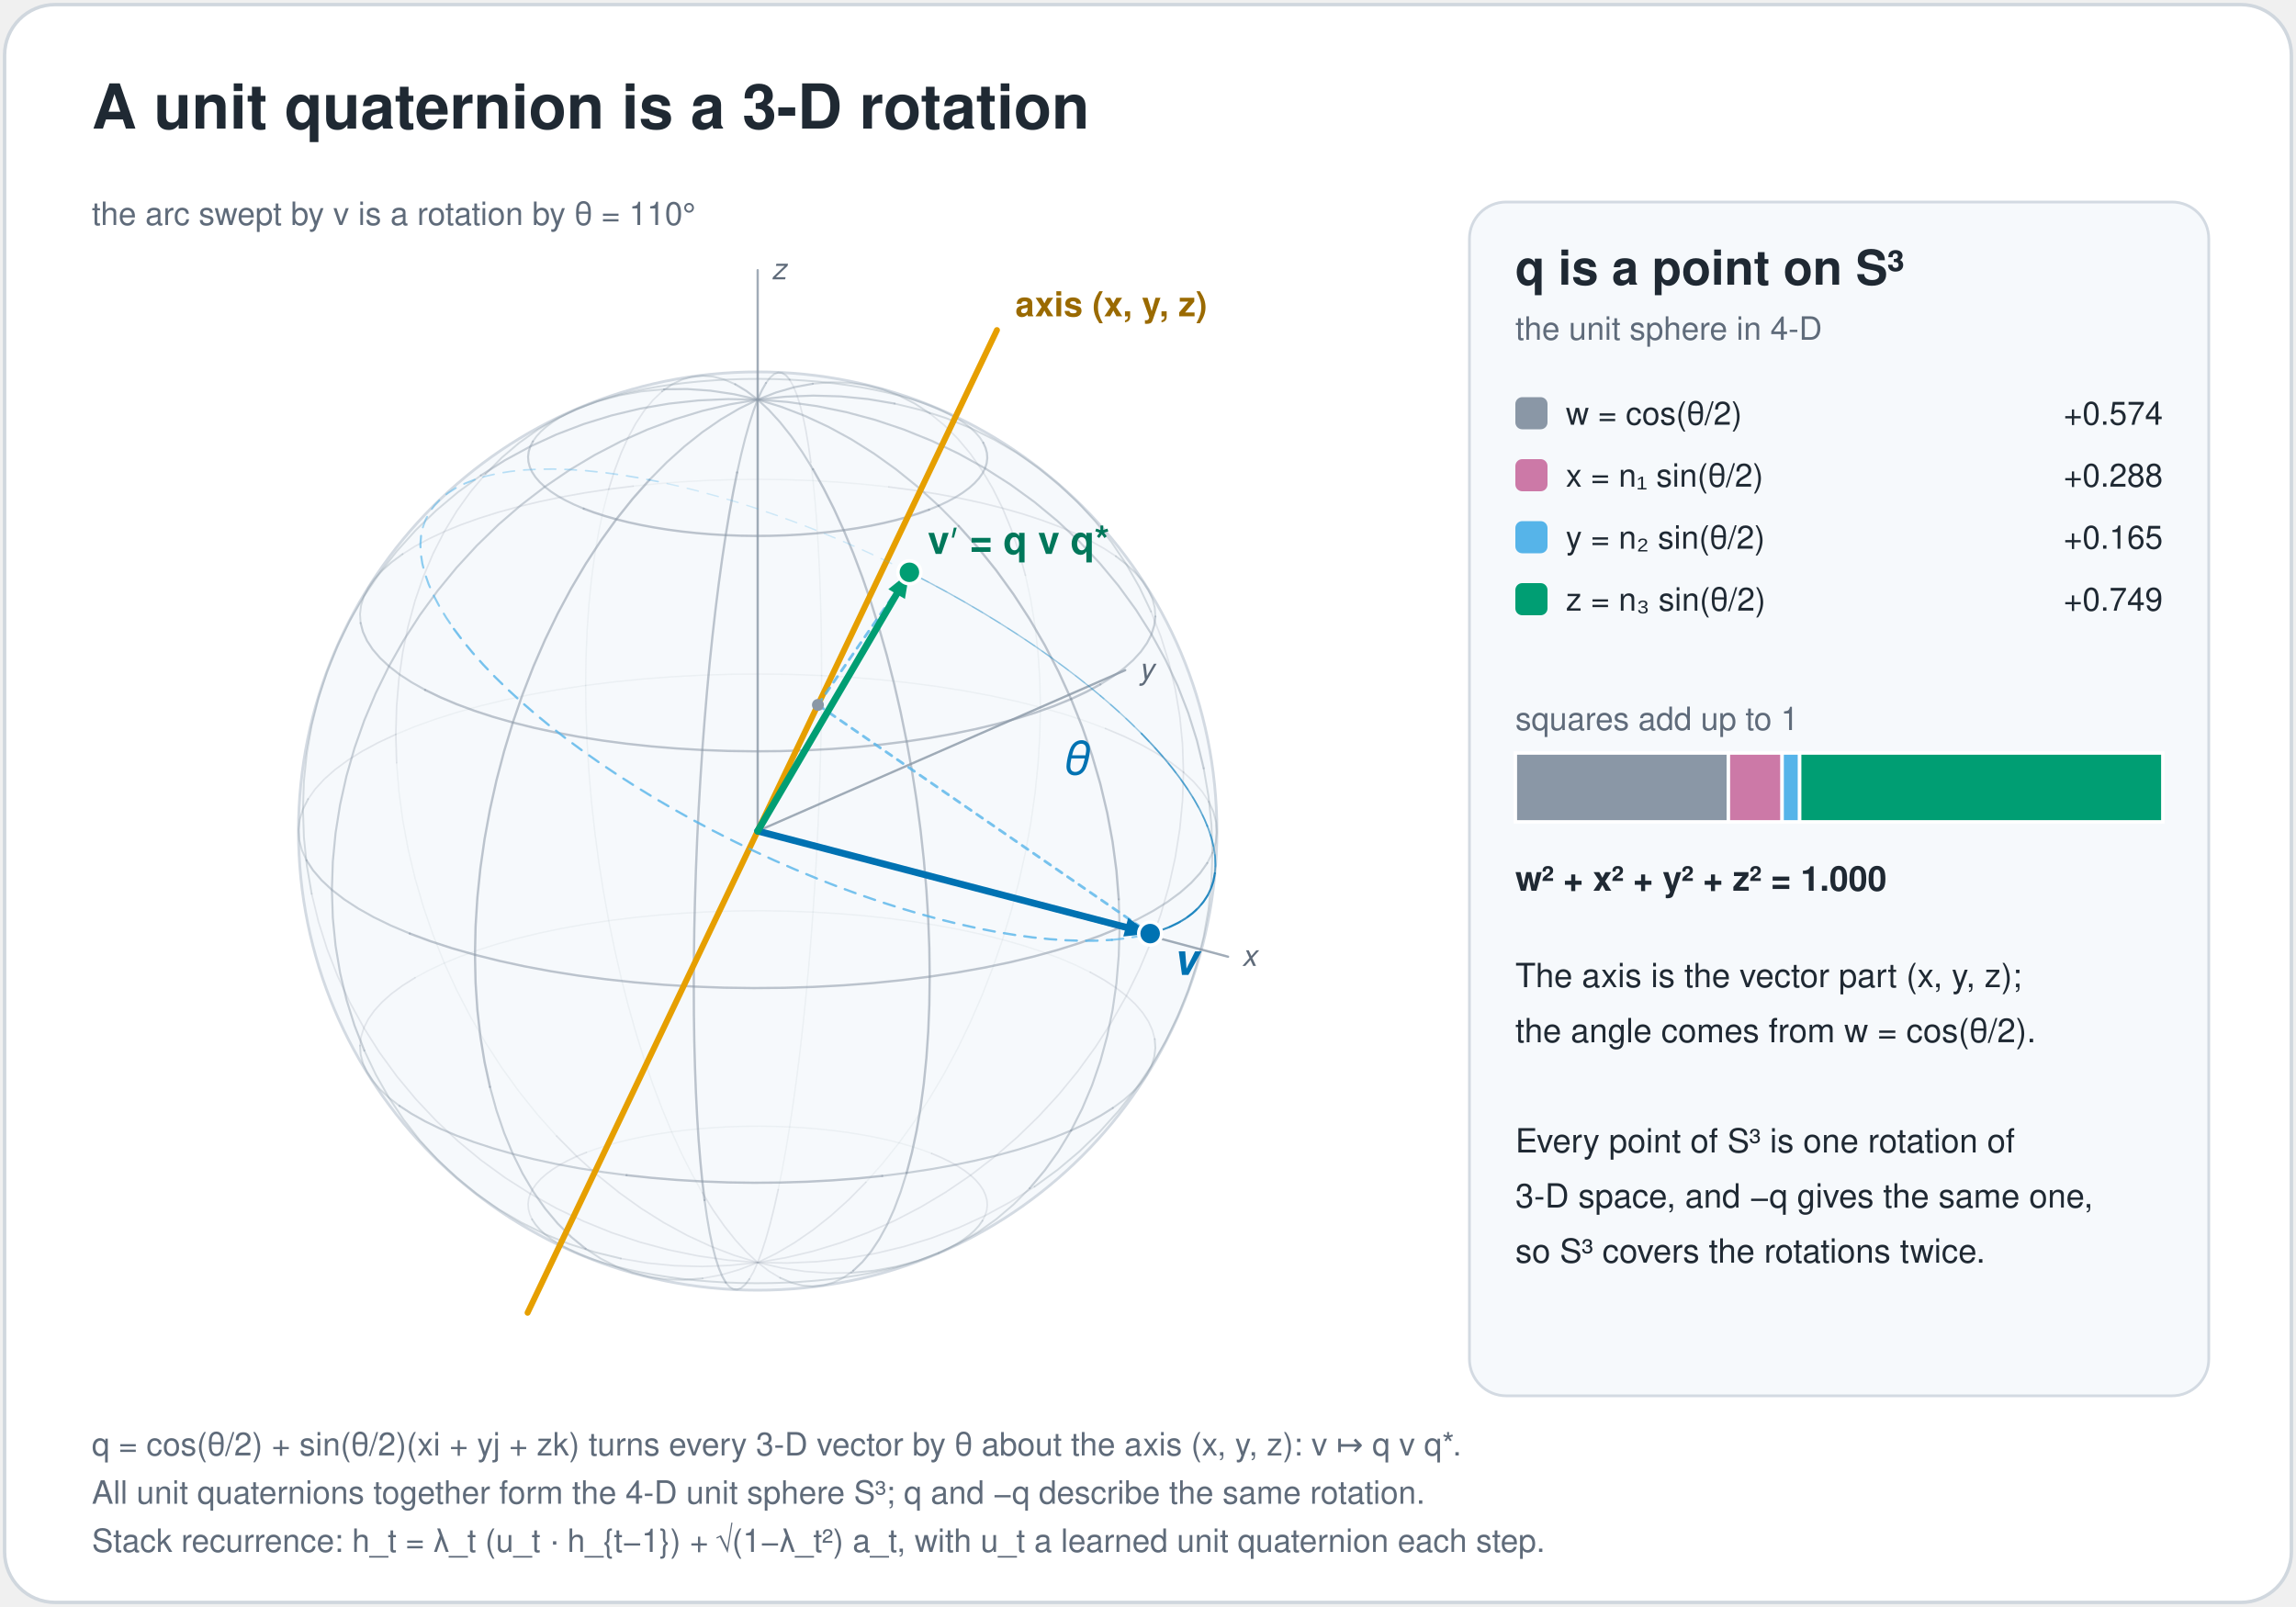
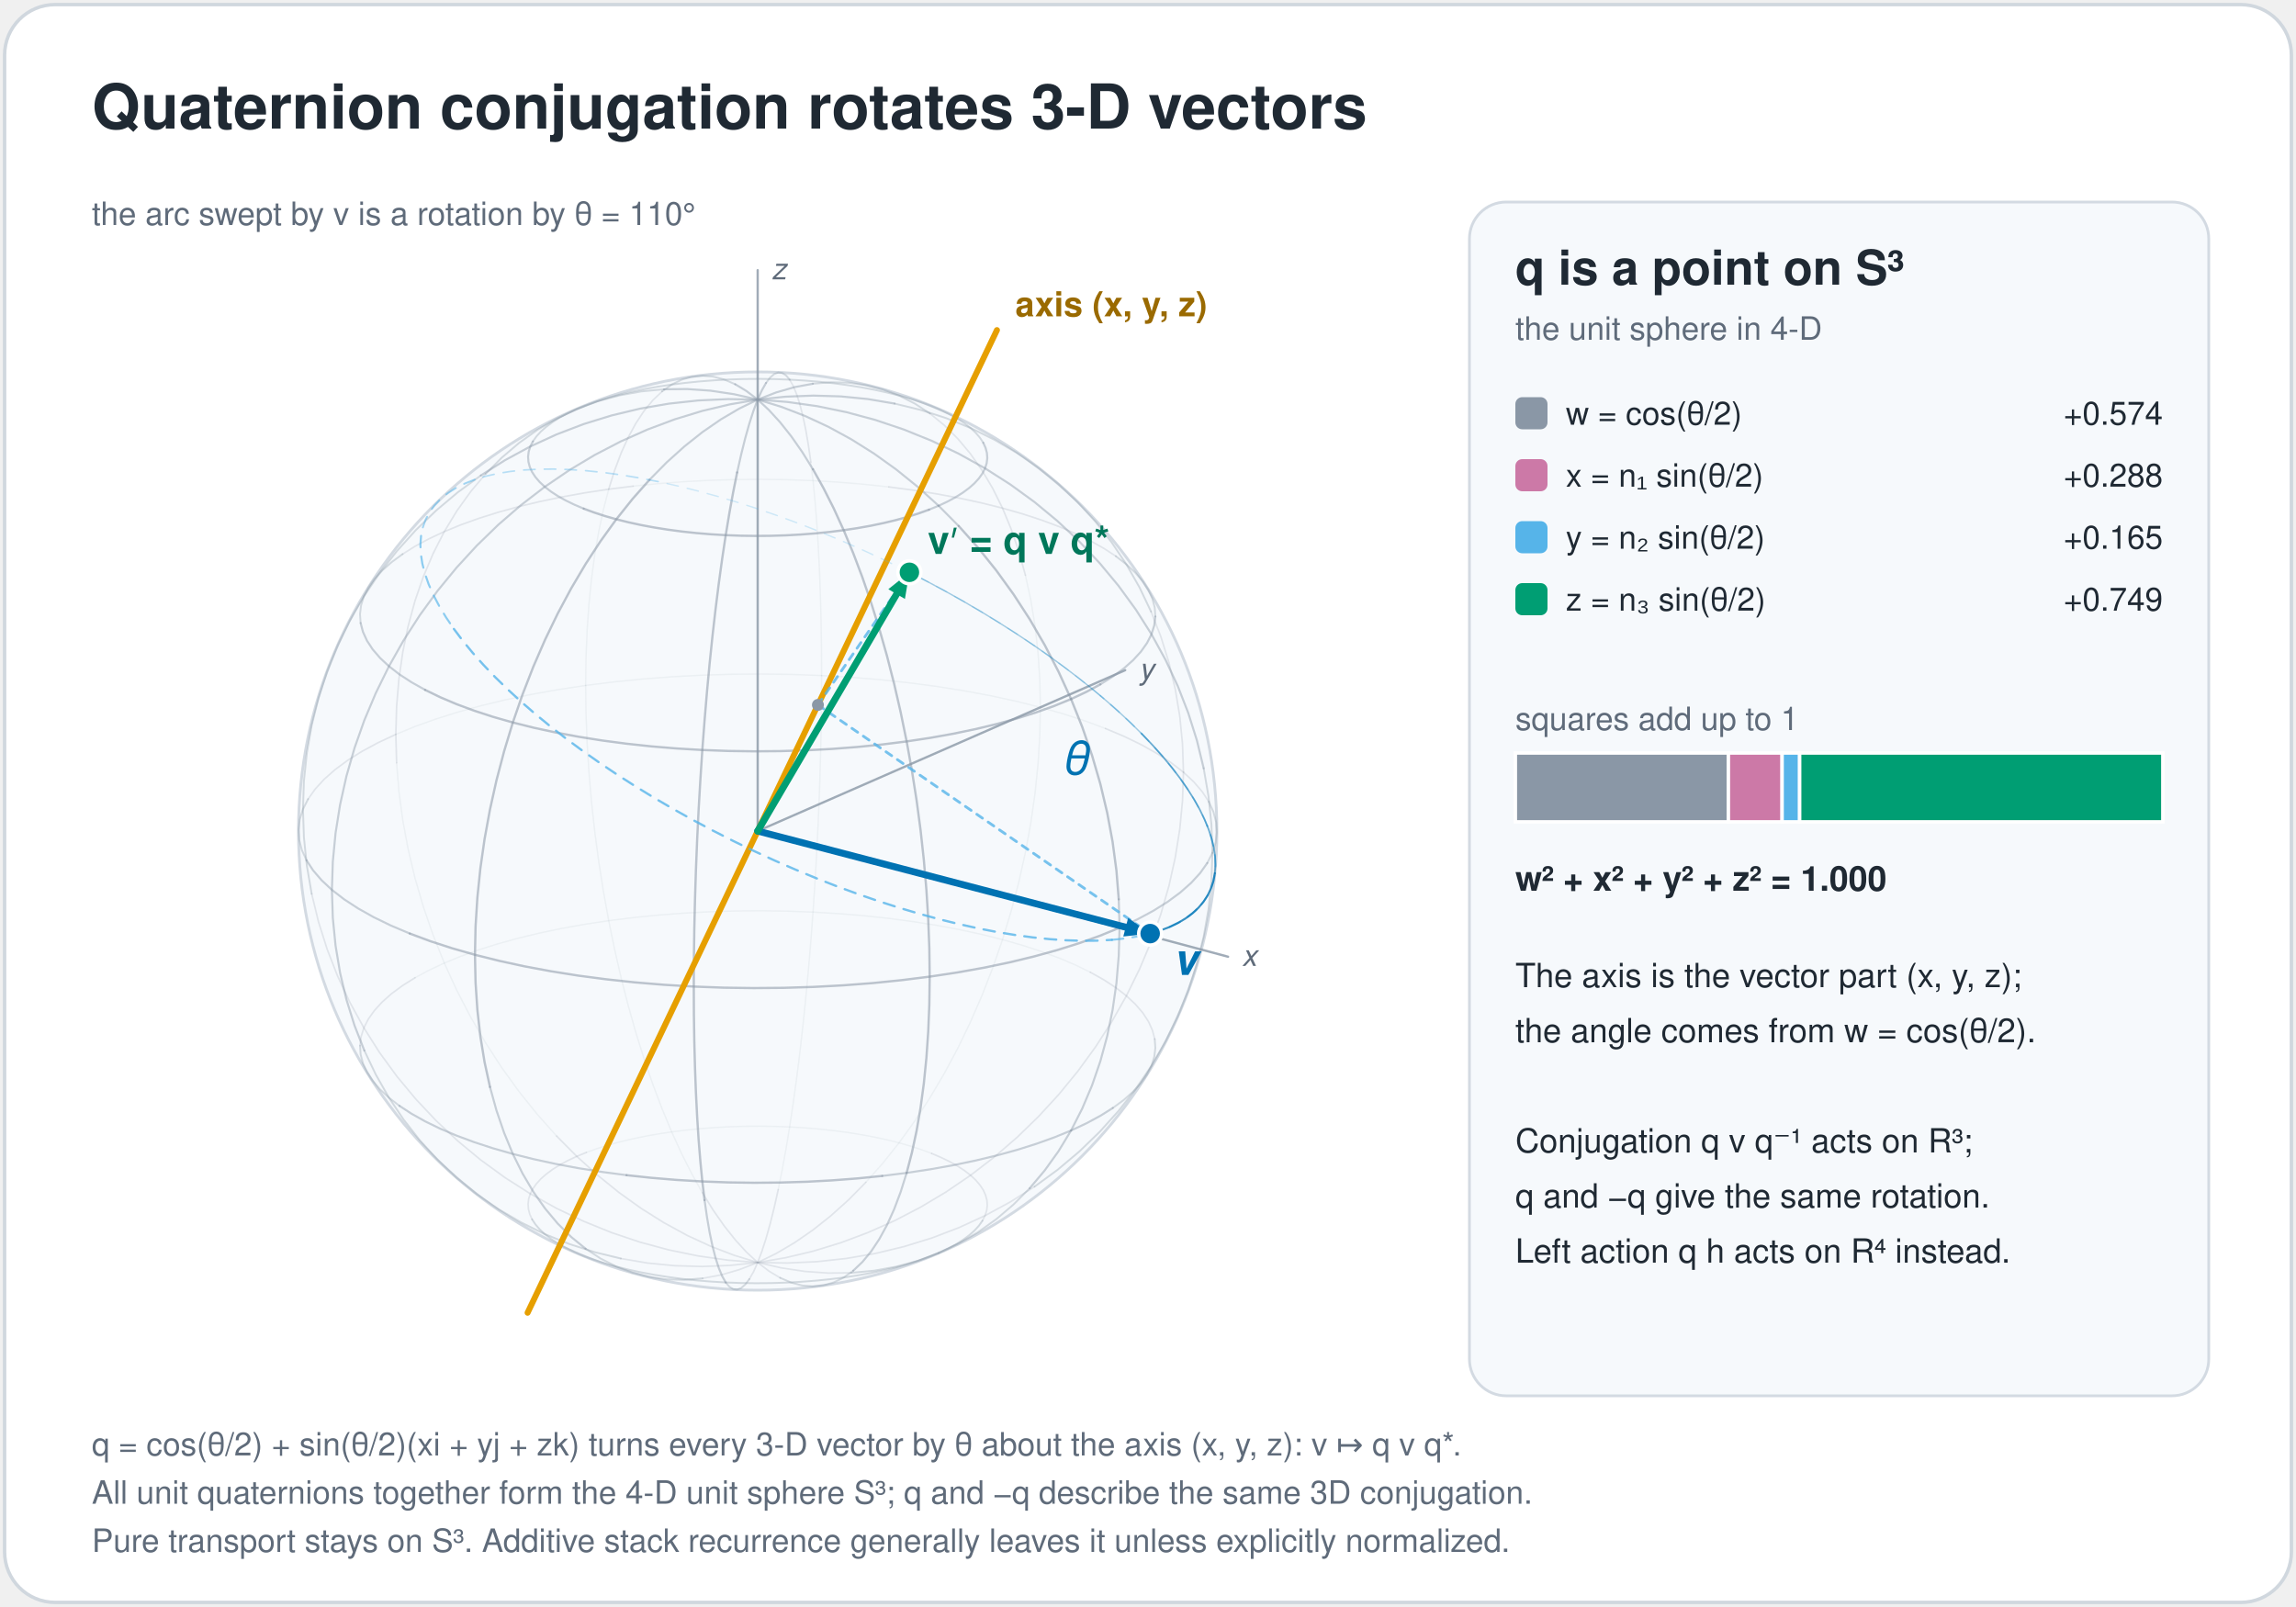
- <svg xmlns="http://www.w3.org/2000/svg" viewBox="0 0 1000 700" width="900" height="630" role="img" aria-labelledby="t d" font-family="-apple-system, BlinkMacSystemFont, 'Segoe UI', Helvetica, Arial, sans-serif">
+ <svg xmlns="http://www.w3.org/2000/svg" viewBox="0 0 1000 700" width="900" height="630" role="img" aria-labelledby="t d" font-family="-apple-system, BlinkMacSystemFont, 'Segoe UI', Helvetica, Arial, 'DejaVu Sans', sans-serif">
  <rect x="2" y="2" width="996" height="696" rx="22" fill="#ffffff" stroke="#d0d7de" stroke-width="1.5" />
-   <text x="40" y="56" font-size="27" font-weight="700" fill="#1f2933">A unit quaternion is a 3-D rotation</text>
+   <text x="40" y="56" font-size="27" font-weight="700" fill="#1f2933">Quaternion conjugation rotates 3-D vectors</text>
  <circle cx="330" cy="362" r="200" fill="#f6f9fc" fill-opacity="1" stroke="#d3dae2" stroke-width="1.2" stroke-opacity="1" />
  <path d="M405.76 502.43 L401.33 500.79 L396.59 499.24 L391.57 497.81 L386.28 496.49 L380.75 495.29 L375.01 494.22 L369.07 493.28 L362.97 492.47 L356.72 491.8 L350.36 491.27 L343.92 490.89 L337.41 490.65 L330.87 490.56 L324.33 490.61 L317.81 490.81 L311.35 491.16 L304.96 491.65 L298.68 492.28 L292.54 493.05 L286.56 493.95 L280.76 494.99 L275.17 496.16 L269.82 497.44 L264.72 498.85 L259.91 500.36 L255.39 501.99" fill="none" fill-opacity="1" stroke="#8a97a6" stroke-width="0.6" stroke-opacity="0.1" stroke-linecap="round" stroke-linejoin="round" />
  <path d="M427.9 531.72 L429.03 529.52 L429.73 527.29 L430 525.06 L429.84 522.82 L429.25 520.59 L428.25 518.38 L426.81 516.2 L424.97 514.05 L422.72 511.95 L420.07 509.9 L417.04 507.92 L413.63 506.01 L409.86 504.18 L405.76 502.43" fill="none" fill-opacity="1" stroke="#8a97a6" stroke-width="0.7" stroke-opacity="0.21" stroke-linecap="round" stroke-linejoin="round" />
  <path d="M255.39 501.99 L251.2 503.7 L247.34 505.51 L243.84 507.4 L240.7 509.37 L237.95 511.4 L235.59 513.48 L233.64 515.62 L232.1 517.79 L230.97 520 L230.27 522.22 L230 524.46 L230.16 526.7 L230.75 528.93 L231.75 531.14" fill="none" fill-opacity="1" stroke="#8a97a6" stroke-width="0.7" stroke-opacity="0.21" stroke-linecap="round" stroke-linejoin="round" />
  <path d="M408.8 545.82 L412.66 544.01 L416.16 542.12 L419.3 540.15 L422.05 538.12 L424.41 536.04 L426.36 533.9 L427.9 531.72" fill="none" fill-opacity="1" stroke="#8a97a6" stroke-width="0.8" stroke-opacity="0.33" stroke-linecap="round" stroke-linejoin="round" />
  <path d="M231.75 531.14 L233.19 533.32 L235.03 535.47 L237.28 537.57 L239.93 539.62 L242.96 541.6 L246.37 543.51 L250.14 545.34 L254.24 547.09 L258.67 548.73 L263.41 550.28 L268.43 551.71 L273.72 553.03 L279.25 554.23 L284.99 555.3 L290.93 556.24 L297.03 557.05 L303.28 557.72 L309.64 558.24 L316.08 558.63 L322.59 558.87 L329.13 558.96 L335.67 558.91 L342.19 558.71 L348.65 558.36 L355.04 557.87 L361.32 557.24 L367.46 556.47 L373.44 555.57 L379.24 554.53 L384.83 553.36 L390.18 552.07 L395.28 550.67 L400.09 549.15 L404.61 547.53 L408.8 545.82" fill="none" fill-opacity="1" stroke="#8a97a6" stroke-width="0.8" stroke-opacity="0.33" stroke-linecap="round" stroke-linejoin="round" />
  <path d="M474.85 423.49 L468.33 420.32 L461.21 417.3 L453.54 414.45 L445.33 411.77 L436.64 409.29 L427.48 407 L417.91 404.93 L407.96 403.07 L397.68 401.44 L387.1 400.04 L376.29 398.88 L365.27 397.97 L354.11 397.31 L342.84 396.89 L331.51 396.73 L320.18 396.82 L308.89 397.17 L297.69 397.77 L286.63 398.62 L275.76 399.71 L265.12 401.04 L254.75 402.61 L244.71 404.41 L235.03 406.43 L225.76 408.66 L216.94 411.09 L208.6 413.72 L200.78 416.52 L193.51 419.5 L186.83 422.63 L180.76 425.9" fill="none" fill-opacity="1" stroke="#8a97a6" stroke-width="0.6" stroke-opacity="0.1" stroke-linecap="round" stroke-linejoin="round" />
  <path d="M502.93 452.61 L501.91 448.75 L500.17 444.92 L497.69 441.14 L494.49 437.42 L490.59 433.78 L486.01 430.23 L480.75 426.8 L474.85 423.49" fill="none" fill-opacity="1" stroke="#8a97a6" stroke-width="0.7" stroke-opacity="0.21" stroke-linecap="round" stroke-linejoin="round" />
  <path d="M180.76 425.9 L175.33 429.31 L170.56 432.82 L166.48 436.44 L163.09 440.14 L160.42 443.91 L158.48 447.72 L157.27 451.58 L156.8 455.45" fill="none" fill-opacity="1" stroke="#8a97a6" stroke-width="0.7" stroke-opacity="0.21" stroke-linecap="round" stroke-linejoin="round" />
  <path d="M484.67 482.63 L489.44 479.12 L493.52 475.5 L496.91 471.8 L499.58 468.03 L501.52 464.21 L502.73 460.36 L503.2 456.49 L502.93 452.61" fill="none" fill-opacity="1" stroke="#8a97a6" stroke-width="0.8" stroke-opacity="0.33" stroke-linecap="round" stroke-linejoin="round" />
  <path d="M156.8 455.45 L157.07 459.33 L158.09 463.19 L159.83 467.02 L162.31 470.8 L165.51 474.52 L169.41 478.16 L173.99 481.71" fill="none" fill-opacity="1" stroke="#8a97a6" stroke-width="0.8" stroke-opacity="0.33" stroke-linecap="round" stroke-linejoin="round" />
  <path d="M466.49 492.44 L473.17 489.31 L479.24 486.04 L484.67 482.63" fill="none" fill-opacity="1" stroke="#8a97a6" stroke-width="0.9" stroke-opacity="0.44" stroke-linecap="round" stroke-linejoin="round" />
  <path d="M173.99 481.71 L179.25 485.14 L185.15 488.45 L191.67 491.62 L198.79 494.64 L206.46 497.49 L214.67 500.17 L223.36 502.65 L232.52 504.94 L242.09 507.01 L252.04 508.87 L262.32 510.5 L272.9 511.9" fill="none" fill-opacity="1" stroke="#8a97a6" stroke-width="0.9" stroke-opacity="0.44" stroke-linecap="round" stroke-linejoin="round" />
  <path d="M384.24 512.23 L394.88 510.9 L405.25 509.33 L415.29 507.53 L424.97 505.51 L434.24 503.28 L443.06 500.85 L451.4 498.22 L459.22 495.42 L466.49 492.44" fill="none" fill-opacity="1" stroke="#8a97a6" stroke-width="0.9" stroke-opacity="0.44" stroke-linecap="round" stroke-linejoin="round" />
  <path d="M272.9 511.9 L283.71 513.05 L294.73 513.97 L305.89 514.63 L317.16 515.05 L328.49 515.21 L339.82 515.11 L351.11 514.77 L362.31 514.17 L373.37 513.32 L384.24 512.23" fill="none" fill-opacity="1" stroke="#8a97a6" stroke-width="1" stroke-opacity="0.55" stroke-linecap="round" stroke-linejoin="round" />
  <path d="M481.51 317.35 L472.65 314.05 L463.18 310.97 L453.13 308.1 L442.56 305.46 L431.51 303.06 L420.02 300.92 L408.15 299.03 L395.94 297.42 L383.45 296.08 L370.73 295.03 L357.83 294.26 L344.82 293.78 L331.75 293.6 L318.66 293.71 L305.63 294.11 L292.7 294.8 L279.92 295.77 L267.37 297.04 L255.08 298.58 L243.11 300.39 L231.52 302.46 L220.34 304.79 L209.64 307.37 L199.45 310.18 L189.82 313.21 L180.79 316.45 L172.4 319.89" fill="none" fill-opacity="1" stroke="#8a97a6" stroke-width="0.6" stroke-opacity="0.1" stroke-linecap="round" stroke-linejoin="round" />
  <path d="M526.49 349.24 L523.63 344.87 L519.94 340.58 L515.44 336.38 L510.14 332.28 L504.07 328.32 L497.26 324.49 L489.73 320.83 L481.51 317.35" fill="none" fill-opacity="1" stroke="#8a97a6" stroke-width="0.7" stroke-opacity="0.21" stroke-linecap="round" stroke-linejoin="round" />
  <path d="M172.4 319.89 L164.68 323.5 L157.67 327.28 L151.4 331.21 L145.9 335.27 L141.18 339.45 L137.27 343.72 L134.19 348.07" fill="none" fill-opacity="1" stroke="#8a97a6" stroke-width="0.7" stroke-opacity="0.21" stroke-linecap="round" stroke-linejoin="round" />
  <path d="M525.81 375.93 L528.05 371.52 L529.45 367.07 L529.99 362.6 L529.68 358.12 L528.51 353.66 L526.49 349.24" fill="none" fill-opacity="1" stroke="#8a97a6" stroke-width="0.8" stroke-opacity="0.33" stroke-linecap="round" stroke-linejoin="round" />
  <path d="M134.19 348.07 L131.95 352.48 L130.55 356.93 L130.01 361.4 L130.32 365.88 L131.49 370.34 L133.51 374.76" fill="none" fill-opacity="1" stroke="#8a97a6" stroke-width="0.8" stroke-opacity="0.33" stroke-linecap="round" stroke-linejoin="round" />
  <path d="M487.6 404.11 L495.32 400.5 L502.33 396.72 L508.6 392.79 L514.1 388.73 L518.82 384.55 L522.73 380.28 L525.81 375.93" fill="none" fill-opacity="1" stroke="#8a97a6" stroke-width="0.9" stroke-opacity="0.44" stroke-linecap="round" stroke-linejoin="round" />
  <path d="M133.51 374.76 L136.37 379.13 L140.06 383.42 L144.56 387.62 L149.86 391.72 L155.93 395.68 L162.74 399.51 L170.27 403.17 L178.49 406.65" fill="none" fill-opacity="1" stroke="#8a97a6" stroke-width="0.9" stroke-opacity="0.44" stroke-linecap="round" stroke-linejoin="round" />
  <path d="M178.49 406.65 L187.35 409.95 L196.82 413.03 L206.87 415.9 L217.44 418.54 L228.49 420.94 L239.98 423.08 L251.85 424.97 L264.06 426.58 L276.55 427.92 L289.27 428.97 L302.17 429.74 L315.18 430.22 L328.25 430.4 L341.34 430.29 L354.37 429.89 L367.3 429.2 L380.08 428.23 L392.63 426.96 L404.92 425.42 L416.89 423.61 L428.48 421.54 L439.66 419.21 L450.36 416.63 L460.55 413.82 L470.18 410.79 L479.21 407.55 L487.6 404.11" fill="none" fill-opacity="1" stroke="#8a97a6" stroke-width="1" stroke-opacity="0.55" stroke-linecap="round" stroke-linejoin="round" />
  <path d="M387.1 212.1 L376.29 210.95 L365.27 210.03 L354.11 209.37 L342.84 208.95 L331.51 208.79 L320.18 208.89 L308.89 209.23 L297.69 209.83 L286.63 210.68 L275.76 211.77" fill="none" fill-opacity="1" stroke="#8a97a6" stroke-width="0.6" stroke-opacity="0.1" stroke-linecap="round" stroke-linejoin="round" />
  <path d="M486.01 242.29 L480.75 238.86 L474.85 235.55 L468.33 232.38 L461.21 229.36 L453.54 226.51 L445.33 223.83 L436.64 221.35 L427.48 219.06 L417.91 216.99 L407.96 215.13 L397.68 213.5 L387.1 212.1" fill="none" fill-opacity="1" stroke="#8a97a6" stroke-width="0.7" stroke-opacity="0.21" stroke-linecap="round" stroke-linejoin="round" />
  <path d="M275.76 211.77 L265.12 213.1 L254.75 214.67 L244.71 216.47 L235.03 218.49 L225.76 220.72 L216.94 223.15 L208.6 225.78 L200.78 228.58 L193.51 231.56 L186.83 234.69 L180.76 237.96 L175.33 241.37" fill="none" fill-opacity="1" stroke="#8a97a6" stroke-width="0.7" stroke-opacity="0.21" stroke-linecap="round" stroke-linejoin="round" />
  <path d="M503.2 268.55 L502.93 264.67 L501.91 260.81 L500.17 256.98 L497.69 253.2 L494.49 249.48 L490.59 245.84 L486.01 242.29" fill="none" fill-opacity="1" stroke="#8a97a6" stroke-width="0.8" stroke-opacity="0.33" stroke-linecap="round" stroke-linejoin="round" />
  <path d="M175.33 241.37 L170.56 244.88 L166.48 248.5 L163.09 252.2 L160.42 255.97 L158.48 259.79 L157.27 263.64 L156.8 267.51 L157.07 271.39" fill="none" fill-opacity="1" stroke="#8a97a6" stroke-width="0.8" stroke-opacity="0.33" stroke-linecap="round" stroke-linejoin="round" />
  <path d="M479.24 298.1 L484.67 294.69 L489.44 291.18 L493.52 287.56 L496.91 283.86 L499.58 280.09 L501.52 276.28 L502.73 272.42 L503.2 268.55" fill="none" fill-opacity="1" stroke="#8a97a6" stroke-width="0.9" stroke-opacity="0.44" stroke-linecap="round" stroke-linejoin="round" />
  <path d="M157.07 271.39 L158.09 275.25 L159.83 279.08 L162.31 282.86 L165.51 286.58 L169.41 290.22 L173.99 293.77 L179.25 297.2 L185.15 300.51" fill="none" fill-opacity="1" stroke="#8a97a6" stroke-width="0.9" stroke-opacity="0.44" stroke-linecap="round" stroke-linejoin="round" />
  <path d="M466.49 304.5 L473.17 301.37 L479.24 298.1" fill="none" fill-opacity="1" stroke="#8a97a6" stroke-width="1" stroke-opacity="0.55" stroke-linecap="round" stroke-linejoin="round" />
  <path d="M185.15 300.51 L191.67 303.68 L198.79 306.7 L206.46 309.55 L214.67 312.23 L223.36 314.71 L232.52 317 L242.09 319.07 L252.04 320.93 L262.32 322.56 L272.9 323.96 L283.71 325.12 L294.73 326.03 L305.89 326.69 L317.16 327.11 L328.49 327.27 L339.82 327.18 L351.11 326.83 L362.31 326.23 L373.37 325.38 L384.24 324.29 L394.88 322.96 L405.25 321.39 L415.29 319.59 L424.97 317.57 L434.24 315.34 L443.06 312.91 L451.4 310.28 L459.22 307.48 L466.49 304.5" fill="none" fill-opacity="1" stroke="#8a97a6" stroke-width="1" stroke-opacity="0.55" stroke-linecap="round" stroke-linejoin="round" />
  <path d="M428.25 192.86 L426.81 190.68 L424.97 188.53 L422.72 186.43 L420.07 184.38 L417.04 182.4 L413.63 180.49 L409.86 178.66 L405.76 176.91 L401.33 175.27 L396.59 173.72 L391.57 172.29 L386.28 170.97 L380.75 169.77 L375.01 168.7 L369.07 167.76 L362.97 166.95 L356.72 166.28 L350.36 165.76 L343.92 165.37 L337.41 165.13 L330.87 165.04 L324.33 165.09 L317.81 165.29 L311.35 165.64 L304.96 166.13 L298.68 166.76 L292.54 167.53 L286.56 168.43 L280.76 169.47 L275.17 170.64 L269.82 171.93 L264.72 173.33 L259.91 174.85 L255.39 176.47 L251.2 178.18 L247.34 179.99 L243.84 181.88 L240.7 183.85 L237.95 185.88 L235.59 187.96 L233.64 190.1 L232.1 192.28" fill="none" fill-opacity="1" stroke="#8a97a6" stroke-width="0.8" stroke-opacity="0.33" stroke-linecap="round" stroke-linejoin="round" />
  <path d="M408.8 220.3 L412.66 218.49 L416.16 216.6 L419.3 214.63 L422.05 212.6 L424.41 210.52 L426.36 208.38 L427.9 206.21 L429.03 204 L429.73 201.78 L430 199.54 L429.84 197.3 L429.25 195.07 L428.25 192.86" fill="none" fill-opacity="1" stroke="#8a97a6" stroke-width="0.9" stroke-opacity="0.44" stroke-linecap="round" stroke-linejoin="round" />
  <path d="M232.1 192.28 L230.97 194.48 L230.27 196.71 L230 198.94 L230.16 201.18 L230.75 203.41 L231.75 205.62 L233.19 207.8 L235.03 209.95 L237.28 212.05 L239.93 214.1 L242.96 216.08 L246.37 217.99 L250.14 219.82 L254.24 221.57" fill="none" fill-opacity="1" stroke="#8a97a6" stroke-width="0.9" stroke-opacity="0.44" stroke-linecap="round" stroke-linejoin="round" />
  <path d="M404.61 222.01 L408.8 220.3" fill="none" fill-opacity="1" stroke="#8a97a6" stroke-width="0.9" stroke-opacity="0.44" stroke-linecap="round" stroke-linejoin="round" />
  <path d="M254.24 221.57 L258.67 223.21 L263.41 224.76 L268.43 226.19 L273.72 227.51 L279.25 228.71 L284.99 229.78 L290.93 230.72 L297.03 231.53 L303.28 232.2 L309.64 232.73 L316.08 233.11 L322.59 233.35 L329.13 233.44 L335.67 233.39 L342.19 233.19 L348.65 232.84 L355.04 232.35 L361.32 231.72 L367.46 230.95 L373.44 230.05 L379.24 229.01 L384.83 227.84 L390.18 226.56 L395.28 225.15 L400.09 223.64 L404.61 222.01" fill="none" fill-opacity="1" stroke="#8a97a6" stroke-width="1" stroke-opacity="0.55" stroke-linecap="round" stroke-linejoin="round" />
  <path d="M172.74 332.27 L173.75 344.78 L175.43 357.36 L177.77 369.96 L180.76 382.53 L184.39 395.01 L188.65 407.35 L193.51 419.5 L198.96 431.4 L204.97 443 L211.51 454.25 L218.56 465.11 L226.09 475.53 L234.06 485.46 L242.44 494.87" fill="none" fill-opacity="1" stroke="#8a97a6" stroke-width="0.6" stroke-opacity="0.1" stroke-linecap="round" stroke-linejoin="round" />
  <path d="M211.51 206.42 L204.97 214.18 L198.96 222.57 L193.51 231.56 L188.65 241.11 L184.39 251.17 L180.76 261.71 L177.77 272.68 L175.43 284.03 L173.75 295.72 L172.74 307.68 L172.4 319.89 L172.74 332.27" fill="none" fill-opacity="1" stroke="#8a97a6" stroke-width="0.7" stroke-opacity="0.21" stroke-linecap="round" stroke-linejoin="round" />
  <path d="M242.44 494.87 L251.2 503.7 L260.29 511.93 L269.69 519.52 L279.34 526.43 L289.21 532.63 L299.25 538.11 L309.43 542.83 L319.69 546.78 L330 549.94 L340.31 552.29 L350.57 553.83 L360.75 554.54 L370.79 554.43" fill="none" fill-opacity="1" stroke="#8a97a6" stroke-width="0.7" stroke-opacity="0.21" stroke-linecap="round" stroke-linejoin="round" />
  <path d="M289.21 169.57 L279.34 170.5 L269.69 172.25 L260.29 174.82 L251.2 178.18 L242.44 182.34 L234.06 187.26 L226.09 192.93 L218.56 199.33 L211.51 206.42" fill="none" fill-opacity="1" stroke="#8a97a6" stroke-width="0.8" stroke-opacity="0.33" stroke-linecap="round" stroke-linejoin="round" />
  <path d="M370.79 554.43 L380.66 553.5 L390.31 551.75 L399.71 549.18 L408.8 545.82 L417.56 541.66 L425.94 536.74 L433.91 531.07 L441.44 524.67 L448.49 517.58" fill="none" fill-opacity="1" stroke="#8a97a6" stroke-width="0.8" stroke-opacity="0.33" stroke-linecap="round" stroke-linejoin="round" />
  <path d="M487.6 404.11 L487.26 391.73" fill="none" fill-opacity="1" stroke="#8a97a6" stroke-width="0.9" stroke-opacity="0.44" stroke-linecap="round" stroke-linejoin="round" />
  <path d="M417.56 229.13 L408.8 220.3 L399.71 212.07 L390.31 204.48 L380.66 197.57 L370.79 191.37 L360.75 185.89 L350.57 181.17 L340.31 177.22 L330 174.06 L319.69 171.71 L309.43 170.17 L299.25 169.46 L289.21 169.57" fill="none" fill-opacity="1" stroke="#8a97a6" stroke-width="0.9" stroke-opacity="0.44" stroke-linecap="round" stroke-linejoin="round" />
  <path d="M448.49 517.58 L455.03 509.82 L461.04 501.43 L466.49 492.44 L471.35 482.89 L475.61 472.83 L479.24 462.29 L482.23 451.32 L484.57 439.97 L486.25 428.28 L487.26 416.32 L487.6 404.11" fill="none" fill-opacity="1" stroke="#8a97a6" stroke-width="0.9" stroke-opacity="0.44" stroke-linecap="round" stroke-linejoin="round" />
  <path d="M487.26 391.73 L486.25 379.22 L484.57 366.64 L482.23 354.04 L479.24 341.47 L475.61 328.99 L471.35 316.65 L466.49 304.5 L461.04 292.6 L455.03 281 L448.49 269.75 L441.44 258.89 L433.91 248.47 L425.94 238.54 L417.56 229.13" fill="none" fill-opacity="1" stroke="#8a97a6" stroke-width="1" stroke-opacity="0.55" stroke-linecap="round" stroke-linejoin="round" />
  <path d="M135.75 389.33 L138.69 401.45 L142.46 413.4 L147.02 425.13 L152.37 436.58 L158.48 447.72 L165.32 458.5 L172.87 468.86 L181.1 478.76 L189.95 488.16 L199.41 497.02 L209.43 505.31 L219.97 512.98 L230.97 520 L242.4 526.35 L254.21 531.99 L266.34 536.9 L278.74 541.07 L291.36 544.47 L304.15 547.09 L317.05 548.91 L330 549.94 L342.95 550.16 L355.85 549.57 L368.64 548.18 L381.26 546 L393.66 543.02 L405.79 539.28 L417.6 534.77 L429.03 529.52 L440.03 523.55 L450.57 516.9" fill="none" fill-opacity="1" stroke="#8a97a6" stroke-width="0.7" stroke-opacity="0.21" stroke-linecap="round" stroke-linejoin="round" />
  <path d="M528.05 371.52 L527.63 359.21 L526.36 346.91 L524.25 334.67" fill="none" fill-opacity="1" stroke="#8a97a6" stroke-width="0.8" stroke-opacity="0.33" stroke-linecap="round" stroke-linejoin="round" />
  <path d="M209.43 207.1 L199.41 214.42 L189.95 222.38 L181.1 230.93 L172.87 240.04 L165.32 249.67 L158.48 259.79 L152.37 270.34 L147.02 281.28 L142.46 292.57 L138.69 304.16 L135.75 316 L133.64 328.03 L132.37 340.21 L131.95 352.48 L132.37 364.79 L133.64 377.09 L135.75 389.33" fill="none" fill-opacity="1" stroke="#8a97a6" stroke-width="0.8" stroke-opacity="0.33" stroke-linecap="round" stroke-linejoin="round" />
  <path d="M450.57 516.9 L460.59 509.58 L470.05 501.62 L478.9 493.07 L487.13 483.96 L494.68 474.33 L501.52 464.21 L507.63 453.66 L512.98 442.72 L517.54 431.43 L521.31 419.84 L524.25 408 L526.36 395.97 L527.63 383.79 L528.05 371.52" fill="none" fill-opacity="1" stroke="#8a97a6" stroke-width="0.8" stroke-opacity="0.33" stroke-linecap="round" stroke-linejoin="round" />
  <path d="M524.25 334.67 L521.31 322.55 L517.54 310.6 L512.98 298.87 L507.63 287.42 L501.52 276.28 L494.68 265.5 L487.13 255.14 L478.9 245.24 L470.05 235.84 L460.59 226.98 L450.57 218.69 L440.03 211.02 L429.03 204 L417.6 197.65 L405.79 192.01 L393.66 187.1 L381.26 182.93 L368.64 179.53 L355.85 176.91 L342.95 175.09 L330 174.06 L317.05 173.84 L304.15 174.43 L291.36 175.82 L278.74 178 L266.34 180.98 L254.21 184.72 L242.4 189.23 L230.97 194.48 L219.97 200.45 L209.43 207.1" fill="none" fill-opacity="1" stroke="#8a97a6" stroke-width="0.9" stroke-opacity="0.44" stroke-linecap="round" stroke-linejoin="round" />
  <path d="M515.44 336.38 L515.04 324.14 L513.85 312.06 L511.87 300.2 L509.12 288.61 L505.6 277.32 L501.32 266.4" fill="none" fill-opacity="1" stroke="#8a97a6" stroke-width="0.7" stroke-opacity="0.21" stroke-linecap="round" stroke-linejoin="round" />
  <path d="M270.39 548.2 L282.01 550.17 L293.82 551.33 L305.8 551.68 L317.87 551.21 L330 549.94 L342.13 547.86 L354.2 544.99 L366.18 541.33 L377.99 536.9 L389.61 531.73 L400.96 525.83 L412.02 519.22 L422.72 511.95 L433.02 504.03 L442.89 495.5 L452.27 486.4 L461.12 476.77 L469.42 466.65 L477.12 456.08 L484.19 445.11 L490.59 433.78 L496.31 422.14 L501.32 410.25 L505.6 398.15 L509.12 385.89 L511.87 373.53 L513.85 361.13 L515.04 348.72 L515.44 336.38" fill="none" fill-opacity="1" stroke="#8a97a6" stroke-width="0.7" stroke-opacity="0.21" stroke-linecap="round" stroke-linejoin="round" />
  <path d="M501.32 266.4 L496.31 255.89 L490.59 245.84 L484.19 236.28 L477.12 227.26 L469.42 218.82 L461.12 210.99 L452.27 203.8 L442.89 197.3 L433.02 191.5 L422.72 186.43 L412.02 182.11 L400.96 178.56 L389.61 175.8" fill="none" fill-opacity="1" stroke="#8a97a6" stroke-width="0.8" stroke-opacity="0.33" stroke-linecap="round" stroke-linejoin="round" />
  <path d="M158.68 457.6 L163.69 468.11 L169.41 478.16 L175.81 487.72 L182.88 496.74 L190.58 505.18 L198.88 513.01 L207.73 520.2 L217.11 526.7 L226.98 532.5 L237.28 537.57 L247.98 541.89 L259.04 545.44 L270.39 548.2" fill="none" fill-opacity="1" stroke="#8a97a6" stroke-width="0.8" stroke-opacity="0.33" stroke-linecap="round" stroke-linejoin="round" />
  <path d="M389.61 175.8 L377.99 173.83 L366.18 172.67 L354.2 172.32 L342.13 172.79 L330 174.06 L317.87 176.14 L305.8 179.01 L293.82 182.67 L282.01 187.1 L270.39 192.27 L259.04 198.17 L247.98 204.78 L237.28 212.05 L226.98 219.97 L217.11 228.5 L207.73 237.6 L198.88 247.23 L190.58 257.35 L182.88 267.92 L175.81 278.89 L169.41 290.22 L163.69 301.86 L158.68 313.75 L154.4 325.85 L150.88 338.11 L148.13 350.47 L146.15 362.87 L144.96 375.28 L144.56 387.62 L144.96 399.86 L146.15 411.94 L148.13 423.8 L150.88 435.39 L154.4 446.68 L158.68 457.6" fill="none" fill-opacity="1" stroke="#8a97a6" stroke-width="0.9" stroke-opacity="0.44" stroke-linecap="round" stroke-linejoin="round" />
  <path d="M453.13 308.1 L452.87 295.92 L452.08 284.03 L450.77 272.47 L448.94 261.29 L446.6 250.55" fill="none" fill-opacity="1" stroke="#8a97a6" stroke-width="0.6" stroke-opacity="0.1" stroke-linecap="round" stroke-linejoin="round" />
  <path d="M377.12 515 L384.46 506.72 L391.57 497.81 L398.41 488.32 L404.96 478.29 L411.19 467.76 L417.07 456.78 L422.58 445.39 L427.69 433.65 L432.38 421.59 L436.64 409.29 L440.43 396.78 L443.76 384.12 L446.6 371.37 L448.94 358.58 L450.77 345.8 L452.08 333.09 L452.87 320.5 L453.13 308.1" fill="none" fill-opacity="1" stroke="#8a97a6" stroke-width="0.6" stroke-opacity="0.1" stroke-linecap="round" stroke-linejoin="round" />
  <path d="M446.6 250.55 L443.76 240.28 L440.43 230.53 L436.64 221.35 L432.38 212.77 L427.69 204.83 L422.58 197.56 L417.07 190.99 L411.19 185.16 L404.96 180.08" fill="none" fill-opacity="1" stroke="#8a97a6" stroke-width="0.7" stroke-opacity="0.21" stroke-linecap="round" stroke-linejoin="round" />
  <path d="M305.98 556.84 L313.93 555.37 L321.95 553.06 L330 549.94 L338.05 546.01 L346.07 541.29 L354.02 535.81 L361.87 529.58 L369.58 522.64 L377.12 515" fill="none" fill-opacity="1" stroke="#8a97a6" stroke-width="0.7" stroke-opacity="0.21" stroke-linecap="round" stroke-linejoin="round" />
  <path d="M404.96 180.08 L398.41 175.79 L391.57 172.29 L384.46 169.6 L377.12 167.74 L369.58 166.71 L361.87 166.51 L354.02 167.16" fill="none" fill-opacity="1" stroke="#8a97a6" stroke-width="0.8" stroke-opacity="0.33" stroke-linecap="round" stroke-linejoin="round" />
  <path d="M255.04 543.92 L261.59 548.21 L268.43 551.71 L275.54 554.4 L282.88 556.26 L290.42 557.29 L298.13 557.49 L305.98 556.84" fill="none" fill-opacity="1" stroke="#8a97a6" stroke-width="0.8" stroke-opacity="0.33" stroke-linecap="round" stroke-linejoin="round" />
  <path d="M354.02 167.16 L346.07 168.63 L338.05 170.94 L330 174.06 L321.95 177.99 L313.93 182.71 L305.98 188.19 L298.13 194.42 L290.42 201.36 L282.88 209" fill="none" fill-opacity="1" stroke="#8a97a6" stroke-width="0.9" stroke-opacity="0.44" stroke-linecap="round" stroke-linejoin="round" />
  <path d="M213.4 473.45 L216.24 483.72 L219.57 493.47 L223.36 502.65 L227.62 511.23 L232.31 519.17 L237.42 526.44 L242.93 533.01 L248.81 538.84 L255.04 543.92" fill="none" fill-opacity="1" stroke="#8a97a6" stroke-width="0.9" stroke-opacity="0.44" stroke-linecap="round" stroke-linejoin="round" />
  <path d="M282.88 209 L275.54 217.28 L268.43 226.19 L261.59 235.68 L255.04 245.71 L248.81 256.24 L242.93 267.22 L237.42 278.61 L232.31 290.35 L227.62 302.41 L223.36 314.71 L219.57 327.22 L216.24 339.88 L213.4 352.63 L211.06 365.42 L209.23 378.2 L207.92 390.91 L207.13 403.5 L206.87 415.9 L207.13 428.08 L207.92 439.97 L209.23 451.53 L211.06 462.71 L213.4 473.45" fill="none" fill-opacity="1" stroke="#8a97a6" stroke-width="1" stroke-opacity="0.55" stroke-linecap="round" stroke-linejoin="round" />
  <path d="M357.83 294.26 L357.78 282.11 L357.6 270.31 L357.3 258.9 L356.89 247.93 L356.36 237.45 L355.72 227.5 L354.96 218.12 L354.11 209.37 L353.14 201.26" fill="none" fill-opacity="1" stroke="#8a97a6" stroke-width="0.6" stroke-opacity="0.1" stroke-linecap="round" stroke-linejoin="round" />
  <path d="M338.95 518.19 L340.65 509.71 L342.31 500.6 L343.92 490.89 L345.46 480.63 L346.94 469.87 L348.35 458.64 L349.68 446.99 L350.93 434.99 L352.08 422.67 L353.14 410.09 L354.11 397.31 L354.96 384.37 L355.72 371.34 L356.36 358.27 L356.89 345.21 L357.3 332.23 L357.6 319.37 L357.78 306.7 L357.83 294.26" fill="none" fill-opacity="1" stroke="#8a97a6" stroke-width="0.6" stroke-opacity="0.1" stroke-linecap="round" stroke-linejoin="round" />
  <path d="M353.14 201.26 L352.08 193.85 L350.93 187.16 L349.68 181.21 L348.35 176.04 L346.94 171.66 L345.46 168.1 L343.92 165.37" fill="none" fill-opacity="1" stroke="#8a97a6" stroke-width="0.7" stroke-opacity="0.21" stroke-linecap="round" stroke-linejoin="round" />
  <path d="M326.37 557.17 L328.18 553.97 L330 549.94 L331.82 545.11 L333.63 539.49 L335.43 533.11 L337.2 526 L338.95 518.19" fill="none" fill-opacity="1" stroke="#8a97a6" stroke-width="0.7" stroke-opacity="0.21" stroke-linecap="round" stroke-linejoin="round" />
  <path d="M343.92 165.37 L342.31 163.48 L340.65 162.45 L338.95 162.26 L337.2 162.93 L335.43 164.46 L333.63 166.83" fill="none" fill-opacity="1" stroke="#8a97a6" stroke-width="0.8" stroke-opacity="0.33" stroke-linecap="round" stroke-linejoin="round" />
  <path d="M316.08 558.63 L317.69 560.52 L319.35 561.55 L321.05 561.74 L322.8 561.07 L324.57 559.54 L326.37 557.17" fill="none" fill-opacity="1" stroke="#8a97a6" stroke-width="0.8" stroke-opacity="0.33" stroke-linecap="round" stroke-linejoin="round" />
  <path d="M333.63 166.83 L331.82 170.03 L330 174.06 L328.18 178.89 L326.37 184.51 L324.57 190.89 L322.8 198 L321.05 205.81" fill="none" fill-opacity="1" stroke="#8a97a6" stroke-width="0.9" stroke-opacity="0.44" stroke-linecap="round" stroke-linejoin="round" />
  <path d="M306.86 522.74 L307.92 530.15 L309.07 536.84 L310.32 542.79 L311.65 547.96 L313.06 552.34 L314.54 555.9 L316.08 558.63" fill="none" fill-opacity="1" stroke="#8a97a6" stroke-width="0.9" stroke-opacity="0.44" stroke-linecap="round" stroke-linejoin="round" />
  <path d="M321.05 205.81 L319.35 214.29 L317.69 223.4 L316.08 233.11 L314.54 243.37 L313.06 254.13 L311.65 265.36 L310.32 277.01 L309.07 289.01 L307.92 301.33 L306.86 313.91 L305.89 326.69 L305.04 339.63 L304.28 352.66 L303.64 365.73 L303.11 378.79 L302.7 391.77 L302.4 404.63 L302.22 417.3 L302.17 429.74 L302.22 441.89 L302.4 453.69 L302.7 465.1 L303.11 476.07 L303.64 486.55 L304.28 496.5 L305.04 505.88 L305.89 514.63 L306.86 522.74" fill="none" fill-opacity="1" stroke="#8a97a6" stroke-width="1" stroke-opacity="0.55" stroke-linecap="round" stroke-linejoin="round" />
  <path d="M255.08 298.58 L255.24 286.42 L255.72 274.59 L256.52 263.13 L257.63 252.1 L259.05 241.53 L260.78 231.48 L262.81 221.99 L265.12 213.1" fill="none" fill-opacity="1" stroke="#8a97a6" stroke-width="0.6" stroke-opacity="0.1" stroke-linecap="round" stroke-linejoin="round" />
  <path d="M305.92 519.58 L301.33 511.36 L296.86 502.51 L292.54 493.05 L288.38 483.03 L284.39 472.49 L280.6 461.48 L277.02 450.05 L273.67 438.23 L270.56 426.09 L267.71 413.68 L265.12 401.04 L262.81 388.24 L260.78 375.33 L259.05 362.35 L257.63 349.38 L256.52 336.46 L255.72 323.65 L255.24 311 L255.08 298.58" fill="none" fill-opacity="1" stroke="#8a97a6" stroke-width="0.6" stroke-opacity="0.1" stroke-linecap="round" stroke-linejoin="round" />
  <path d="M265.12 213.1 L267.71 204.85 L270.56 197.27 L273.67 190.4 L277.02 184.26 L280.6 178.88 L284.39 174.29 L288.38 170.5" fill="none" fill-opacity="1" stroke="#8a97a6" stroke-width="0.7" stroke-opacity="0.21" stroke-linecap="round" stroke-linejoin="round" />
  <path d="M339.78 556.61 L334.9 553.68 L330 549.94 L325.1 545.39 L320.22 540.05 L315.38 533.95 L310.61 527.12 L305.92 519.58" fill="none" fill-opacity="1" stroke="#8a97a6" stroke-width="0.7" stroke-opacity="0.21" stroke-linecap="round" stroke-linejoin="round" />
  <path d="M288.38 170.5 L292.54 167.53 L296.86 165.39 L301.33 164.1 L305.92 163.65 L310.61 164.05 L315.38 165.3 L320.22 167.39" fill="none" fill-opacity="1" stroke="#8a97a6" stroke-width="0.8" stroke-opacity="0.33" stroke-linecap="round" stroke-linejoin="round" />
  <path d="M371.62 553.5 L367.46 556.47 L363.14 558.61 L358.67 559.9 L354.08 560.35 L349.39 559.95 L344.62 558.7 L339.78 556.61" fill="none" fill-opacity="1" stroke="#8a97a6" stroke-width="0.8" stroke-opacity="0.33" stroke-linecap="round" stroke-linejoin="round" />
  <path d="M320.22 167.39 L325.1 170.32 L330 174.06 L334.9 178.61 L339.78 183.95 L344.62 190.05 L349.39 196.88 L354.08 204.42" fill="none" fill-opacity="1" stroke="#8a97a6" stroke-width="0.9" stroke-opacity="0.44" stroke-linecap="round" stroke-linejoin="round" />
  <path d="M394.88 510.9 L392.29 519.15 L389.44 526.73 L386.33 533.6 L382.98 539.74 L379.4 545.12 L375.61 549.71 L371.62 553.5" fill="none" fill-opacity="1" stroke="#8a97a6" stroke-width="0.9" stroke-opacity="0.44" stroke-linecap="round" stroke-linejoin="round" />
  <path d="M354.08 204.42 L358.67 212.64 L363.14 221.49 L367.46 230.95 L371.62 240.97 L375.61 251.51 L379.4 262.52 L382.98 273.95 L386.33 285.77 L389.44 297.91 L392.29 310.32 L394.88 322.96 L397.19 335.76 L399.22 348.67 L400.95 361.65 L402.37 374.62 L403.48 387.54 L404.28 400.35 L404.76 413 L404.92 425.42 L404.76 437.58 L404.28 449.41 L403.48 460.87 L402.37 471.9 L400.95 482.47 L399.22 492.52 L397.19 502.01 L394.88 510.9" fill="none" fill-opacity="1" stroke="#8a97a6" stroke-width="1" stroke-opacity="0.55" stroke-linecap="round" stroke-linejoin="round" />
  <line x1="330" y1="362" x2="534.88" y2="416.75" stroke="#8a97a6" stroke-width="1" stroke-opacity="0.8" stroke-linecap="round" />
  <text x="540.88" y="420.75" font-size="13" fill="#5f6b7a" fill-opacity="1" text-anchor="start" font-weight="normal" font-style="italic">x</text>
  <line x1="330" y1="362" x2="490.07" y2="291.93" stroke="#8a97a6" stroke-width="1" stroke-opacity="0.8" stroke-linecap="round" />
  <text x="496.07" y="295.93" font-size="13" fill="#5f6b7a" fill-opacity="1" text-anchor="start" font-weight="normal" font-style="italic">y</text>
  <line x1="330" y1="362" x2="330" y2="117.68" stroke="#8a97a6" stroke-width="1" stroke-opacity="0.8" stroke-linecap="round" />
  <text x="336" y="121.68" font-size="13" fill="#5f6b7a" fill-opacity="1" text-anchor="start" font-weight="normal" font-style="italic">z</text>
  <line x1="229.79" y1="571.82" x2="434.21" y2="143.79" stroke="#E69F00" stroke-width="2.6" stroke-opacity="1" stroke-linecap="round" />
  <text x="442.21" y="137.79" font-size="15" fill="#9a6a00" fill-opacity="1" text-anchor="start" font-weight="bold">axis (x, y, z)</text>
  <path d="M479.32 303.09 L472.77 297.72 L465.91 292.38 L458.75 287.08 L451.31 281.83 L443.61 276.65 L435.66 271.56 L427.5 266.56 L419.15 261.67 L410.62 256.91 L401.94 252.29 L393.14 247.81 L384.23 243.5 L375.25 239.36 L366.22 235.41 L357.16 231.65 L348.1 228.1 L339.06 224.77 L330.07 221.66 L321.14 218.79 L312.32 216.16 L303.61 213.78 L295.05 211.65 L286.66 209.78" fill="none" fill-opacity="1" stroke="#56B4E9" stroke-width="0.6" stroke-opacity="0.25" stroke-linecap="round" stroke-linejoin="round" stroke-dasharray="5 4" />
  <path d="M525.78 359.65 L523.71 354.96 L521.19 350.14 L518.21 345.2 L514.78 340.15 L510.92 335.02 L506.64 329.8 L501.94 324.53 L496.85 319.2 L491.37 313.85 L485.52 308.47 L479.32 303.09" fill="none" fill-opacity="1" stroke="#56B4E9" stroke-width="0.7" stroke-opacity="0.39" stroke-linecap="round" stroke-linejoin="round" stroke-dasharray="5 4" />
  <path d="M286.66 209.78 L278.46 208.19 L270.47 206.86 L262.72 205.81 L255.22 205.03 L248 204.53 L241.07 204.32 L234.46 204.39 L228.19 204.73 L222.27 205.36 L216.71 206.27 L211.54 207.45 L206.76 208.91" fill="none" fill-opacity="1" stroke="#56B4E9" stroke-width="0.7" stroke-opacity="0.39" stroke-linecap="round" stroke-linejoin="round" stroke-dasharray="5 4" />
  <path d="M523.24 394 L525.4 391.01 L527.1 387.79 L528.33 384.36 L529.09 380.71 L529.37 376.86 L529.19 372.81 L528.52 368.59 L527.39 364.2 L525.78 359.65" fill="none" fill-opacity="1" stroke="#56B4E9" stroke-width="0.8" stroke-opacity="0.53" stroke-linecap="round" stroke-linejoin="round" stroke-dasharray="5 4" />
  <path d="M206.76 208.91 L202.39 210.64 L198.45 212.63 L194.93 214.88 L191.86 217.38 L189.24 220.13 L187.08 223.11 L185.38 226.33 L184.15 229.76 L183.39 233.41" fill="none" fill-opacity="1" stroke="#56B4E9" stroke-width="0.8" stroke-opacity="0.53" stroke-linecap="round" stroke-linejoin="round" stroke-dasharray="5 4" />
  <path d="M500.94 406.67 L505.72 405.21 L510.08 403.48 L514.03 401.49 L517.54 399.24 L520.62 396.74 L523.24 394" fill="none" fill-opacity="1" stroke="#56B4E9" stroke-width="0.9" stroke-opacity="0.66" stroke-linecap="round" stroke-linejoin="round" stroke-dasharray="5 4" />
  <path d="M183.39 233.41 L183.1 237.26 L183.29 241.31 L183.95 245.53 L185.09 249.92 L186.69 254.47 L188.76 259.16 L191.29 263.98 L194.27 268.92 L197.69 273.97" fill="none" fill-opacity="1" stroke="#56B4E9" stroke-width="0.9" stroke-opacity="0.66" stroke-linecap="round" stroke-linejoin="round" stroke-dasharray="5 4" />
  <path d="M484.29 409.39 L490.21 408.76 L495.77 407.85 L500.94 406.67" fill="none" fill-opacity="1" stroke="#56B4E9" stroke-width="0.9" stroke-opacity="0.66" stroke-linecap="round" stroke-linejoin="round" stroke-dasharray="5 4" />
  <path d="M197.69 273.97 L201.55 279.11 L205.84 284.32 L210.53 289.59 L215.63 294.92 L221.11 300.27 L226.96 305.65 L233.16 311.03 L239.7 316.4 L246.56 321.74 L253.72 327.04 L261.17 332.29 L268.87 337.47 L276.81 342.56 L284.97 347.56 L293.33 352.45 L301.86 357.21 L310.54 361.83 L319.34 366.31 L328.24 370.62 L337.22 374.76 L346.26 378.71 L355.32 382.47 L364.38 386.02 L373.42 389.35 L382.41 392.46 L391.33 395.33 L400.16 397.96 L408.86 400.35 L417.42 402.47 L425.82 404.34 L434.02 405.94 L442.01 407.26 L449.76 408.32 L457.26 409.09 L464.48 409.59 L471.4 409.8 L478.01 409.74 L484.29 409.39" fill="none" fill-opacity="1" stroke="#56B4E9" stroke-width="1" stroke-opacity="0.8" stroke-linecap="round" stroke-linejoin="round" stroke-dasharray="5 4" />
  <path d="M497.29 319.65 L492.31 314.74 L487.02 309.82 L481.42 304.89 L475.54 299.96 L469.38 295.05 L462.96 290.17 L456.3 285.32 L449.41 280.53 L442.3 275.8 L434.99 271.14 L427.5 266.56 L419.85 262.08 L412.05 257.7 L404.12 253.43 L396.08 249.29" fill="none" fill-opacity="1" stroke="#0072B2" stroke-width="0.6" stroke-opacity="0.35" stroke-linecap="round" stroke-linejoin="round" />
  <path d="M529.13 380.39 L529.37 376.86 L529.22 373.16 L528.67 369.31 L527.71 365.31 L526.37 361.19 L524.63 356.93 L522.51 352.57 L520 348.09 L517.11 343.53 L513.86 338.88 L510.24 334.15 L506.26 329.36 L501.94 324.53 L497.29 319.65" fill="none" fill-opacity="1" stroke="#0072B2" stroke-width="0.73" stroke-opacity="0.57" stroke-linecap="round" stroke-linejoin="round" />
  <path d="M500.94 406.67 L505.33 405.34 L509.39 403.79 L513.08 402.02 L516.42 400.02 L519.39 397.82 L521.98 395.4 L524.19 392.78 L526.02 389.96 L527.45 386.95 L528.49 383.76 L529.13 380.39" fill="none" fill-opacity="1" stroke="#0072B2" stroke-width="0.87" stroke-opacity="0.78" stroke-linecap="round" stroke-linejoin="round" />
  <line x1="356.24" y1="307.06" x2="500.94" y2="406.67" stroke="#56B4E9" stroke-width="1.2" stroke-opacity="0.8" stroke-linecap="round" stroke-dasharray="3 3" />
  <line x1="356.24" y1="307.06" x2="396.08" y2="249.29" stroke="#56B4E9" stroke-width="1.2" stroke-opacity="0.8" stroke-linecap="round" stroke-dasharray="3 3" />
  <circle cx="356.24" cy="307.06" r="2.6" fill="#8a97a6" fill-opacity="1" stroke="none" stroke-width="1" stroke-opacity="1" />
  <line x1="330" y1="362" x2="494.55" y2="405" stroke="#0072B2" stroke-width="3" stroke-opacity="1" stroke-linecap="round" />
  <polygon points="500.94,406.67 489.24,407.93 491.35,399.84" fill="#0072B2" fill-opacity="1" />
  <circle cx="500.94" cy="406.67" r="5" fill="#0072B2" fill-opacity="1" stroke="#fff" stroke-width="1.5" stroke-opacity="1" />
  <line x1="330" y1="362" x2="392.75" y2="254.98" stroke="#009E73" stroke-width="3" stroke-opacity="1" stroke-linecap="round" />
  <polygon points="396.08,249.29 394.13,260.89 386.91,256.66" fill="#009E73" fill-opacity="1" />
  <circle cx="396.08" cy="249.29" r="5" fill="#009E73" fill-opacity="1" stroke="#fff" stroke-width="1.5" stroke-opacity="1" />
  <text x="510.94" y="424.67" font-size="19" fill="#0072B2" fill-opacity="1" text-anchor="start" font-weight="bold" font-style="italic">v</text>
  <text x="404.08" y="241.29" font-size="17" fill="#00775a" fill-opacity="1" text-anchor="start" font-weight="bold">v′ = q v q*</text>
  <text x="468.07" y="337.32" font-size="20" fill="#0072B2" fill-opacity="1" text-anchor="middle" font-weight="normal" font-style="italic">θ</text>
  <text x="40" y="98" font-size="14" fill="#5f6b7a" fill-opacity="1" text-anchor="start" font-weight="normal">the arc swept by v is a rotation by θ = 110°</text>
  <rect x="640" y="88" width="322" height="520" rx="16" fill="#f6f9fc" fill-opacity="1" stroke="#d3dae2" stroke-width="1.2" stroke-opacity="1" />
  <text x="660" y="124" font-size="21" fill="#1f2933" fill-opacity="1" text-anchor="start" font-weight="bold">q is a point on S³</text>
  <text x="660" y="148" font-size="14" fill="#5f6b7a" fill-opacity="1" text-anchor="start" font-weight="normal">the unit sphere in 4-D</text>
  <rect x="660" y="173" width="14" height="14" rx="3" fill="#8a97a6" fill-opacity="1" stroke="none" stroke-width="1" stroke-opacity="1" />
  <text x="682" y="185" font-size="14" fill="#1f2933" fill-opacity="1" text-anchor="start" font-weight="normal">w = cos(θ/2)</text>
  <text x="942" y="185" font-size="14" fill="#1f2933" fill-opacity="1" text-anchor="end" font-weight="normal">+0.574</text>
  <rect x="660" y="200" width="14" height="14" rx="3" fill="#CC79A7" fill-opacity="1" stroke="none" stroke-width="1" stroke-opacity="1" />
  <text x="682" y="212" font-size="14" fill="#1f2933" fill-opacity="1" text-anchor="start" font-weight="normal">x = n₁ sin(θ/2)</text>
  <text x="942" y="212" font-size="14" fill="#1f2933" fill-opacity="1" text-anchor="end" font-weight="normal">+0.288</text>
  <rect x="660" y="227" width="14" height="14" rx="3" fill="#56B4E9" fill-opacity="1" stroke="none" stroke-width="1" stroke-opacity="1" />
  <text x="682" y="239" font-size="14" fill="#1f2933" fill-opacity="1" text-anchor="start" font-weight="normal">y = n₂ sin(θ/2)</text>
  <text x="942" y="239" font-size="14" fill="#1f2933" fill-opacity="1" text-anchor="end" font-weight="normal">+0.165</text>
  <rect x="660" y="254" width="14" height="14" rx="3" fill="#009E73" fill-opacity="1" stroke="none" stroke-width="1" stroke-opacity="1" />
  <text x="682" y="266" font-size="14" fill="#1f2933" fill-opacity="1" text-anchor="start" font-weight="normal">z = n₃ sin(θ/2)</text>
  <text x="942" y="266" font-size="14" fill="#1f2933" fill-opacity="1" text-anchor="end" font-weight="normal">+0.749</text>
  <text x="660" y="318" font-size="14" fill="#5f6b7a" fill-opacity="1" text-anchor="start" font-weight="normal">squares add up to 1</text>
  <rect x="660" y="328" width="92.78" height="30" rx="0" fill="#8a97a6" fill-opacity="1" stroke="#fff" stroke-width="1.5" stroke-opacity="1" />
  <rect x="752.78" y="328" width="23.4" height="30" rx="0" fill="#CC79A7" fill-opacity="1" stroke="#fff" stroke-width="1.5" stroke-opacity="1" />
  <rect x="776.18" y="328" width="7.64" height="30" rx="0" fill="#56B4E9" fill-opacity="1" stroke="#fff" stroke-width="1.5" stroke-opacity="1" />
  <rect x="783.82" y="328" width="158.18" height="30" rx="0" fill="#009E73" fill-opacity="1" stroke="#fff" stroke-width="1.5" stroke-opacity="1" />
  <text x="660" y="388" font-size="15" fill="#1f2933" fill-opacity="1" text-anchor="start" font-weight="bold">w² + x² + y² + z² = 1.000</text>
  <text x="660" y="430" font-size="14.5" fill="#1f2933" fill-opacity="1" text-anchor="start" font-weight="normal">The axis is the vector part (x, y, z);</text>
  <text x="660" y="454" font-size="14.5" fill="#1f2933" fill-opacity="1" text-anchor="start" font-weight="normal">the angle comes from w = cos(θ/2).</text>
  <text x="660" y="478" font-size="14.5" fill="#1f2933" fill-opacity="1" text-anchor="start" font-weight="normal" />
-   <text x="660" y="502" font-size="14.5" fill="#1f2933" fill-opacity="1" text-anchor="start" font-weight="normal">Every point of S³ is one rotation of</text>
-   <text x="660" y="526" font-size="14.5" fill="#1f2933" fill-opacity="1" text-anchor="start" font-weight="normal">3-D space, and −q gives the same one,</text>
-   <text x="660" y="550" font-size="14.5" fill="#1f2933" fill-opacity="1" text-anchor="start" font-weight="normal">so S³ covers the rotations twice.</text>
+   <text x="660" y="502" font-size="14.5" fill="#1f2933" fill-opacity="1" text-anchor="start" font-weight="normal">Conjugation q v q⁻¹ acts on R³;</text>
+   <text x="660" y="526" font-size="14.5" fill="#1f2933" fill-opacity="1" text-anchor="start" font-weight="normal">q and −q give the same rotation.</text>
+   <text x="660" y="550" font-size="14.5" fill="#1f2933" fill-opacity="1" text-anchor="start" font-weight="normal">Left action q h acts on R⁴ instead.</text>
  <text x="40" y="634" font-size="14" fill="#5f6b7a">q = cos(θ/2) + sin(θ/2)(xi + yj + zk) turns every 3-D vector by θ about the axis (x, y, z): v ↦ q v q*.</text>
-   <text x="40" y="655" font-size="14" fill="#5f6b7a">All unit quaternions together form the 4-D unit sphere S³; q and −q describe the same rotation.</text>
-   <text x="40" y="676" font-size="14" fill="#5f6b7a">Stack recurrence: h_t = λ_t (u_t · h_{t−1}) + √(1−λ_t²) a_t, with u_t a learned unit quaternion each step.</text>
+   <text x="40" y="655" font-size="14" fill="#5f6b7a">All unit quaternions together form the 4-D unit sphere S³; q and −q describe the same 3D conjugation.</text>
+   <text x="40" y="676" font-size="14" fill="#5f6b7a">Pure transport stays on S³. Additive stack recurrence generally leaves it unless explicitly normalized.</text>
</svg>
